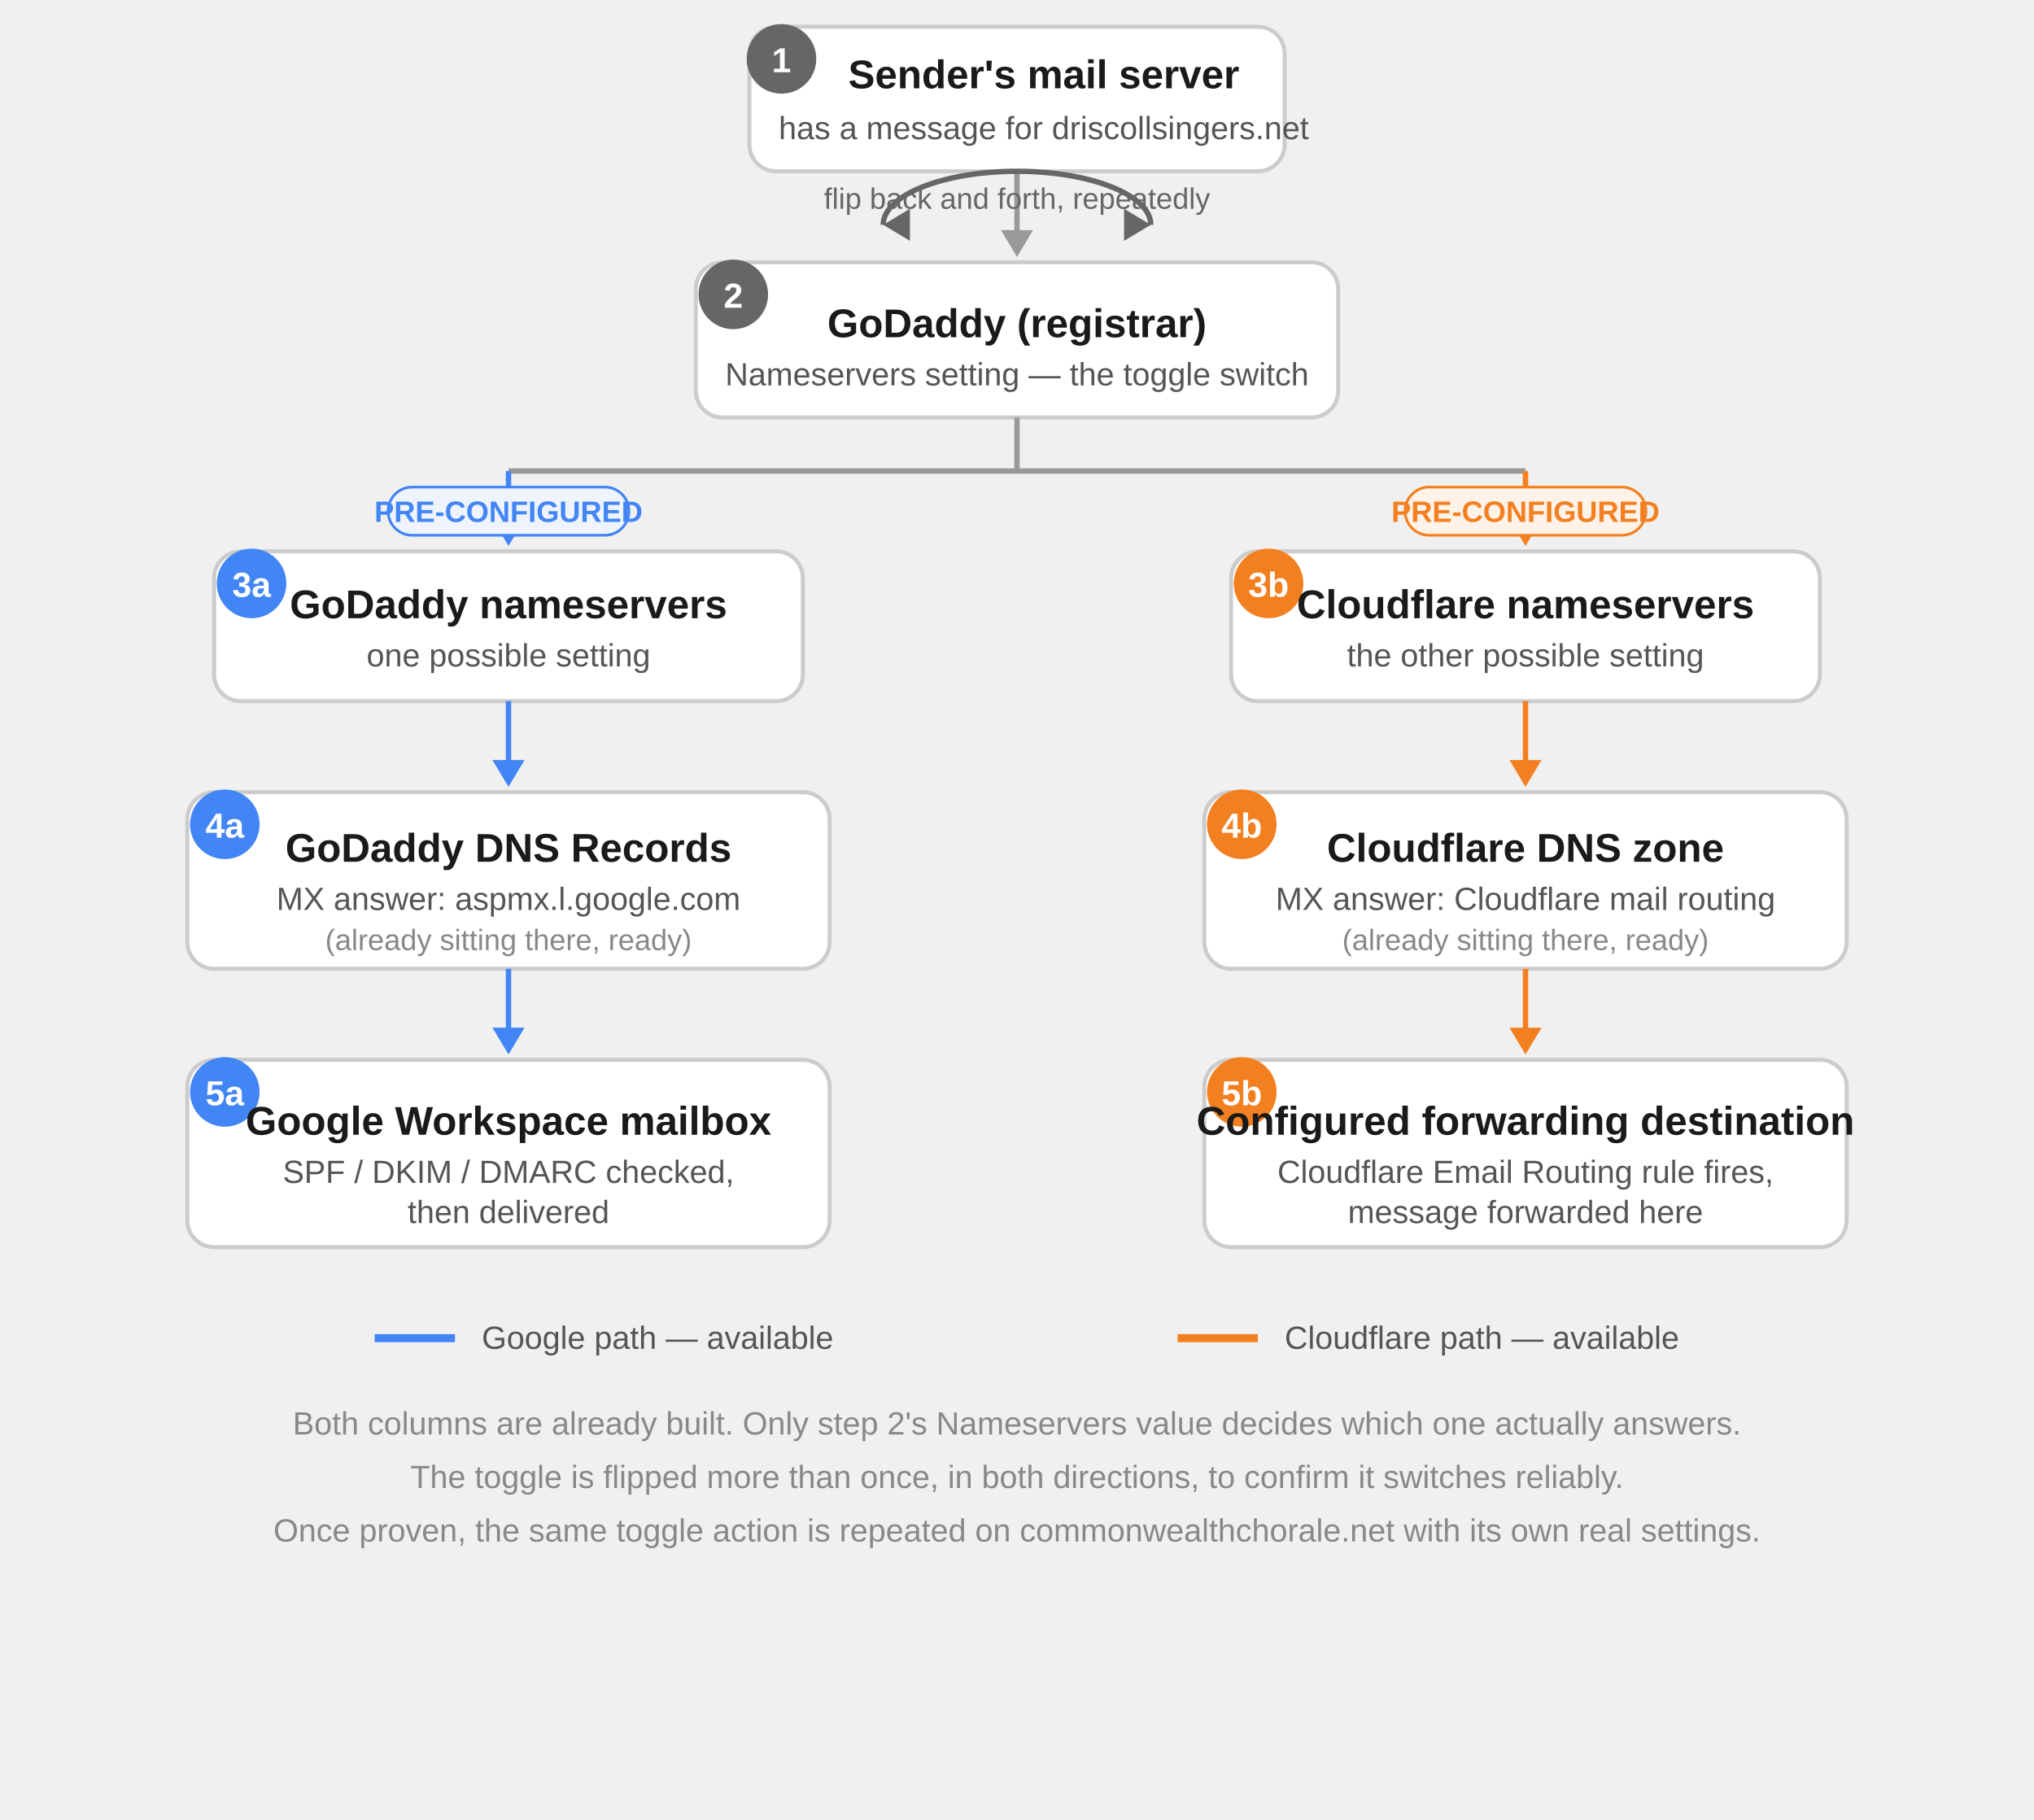
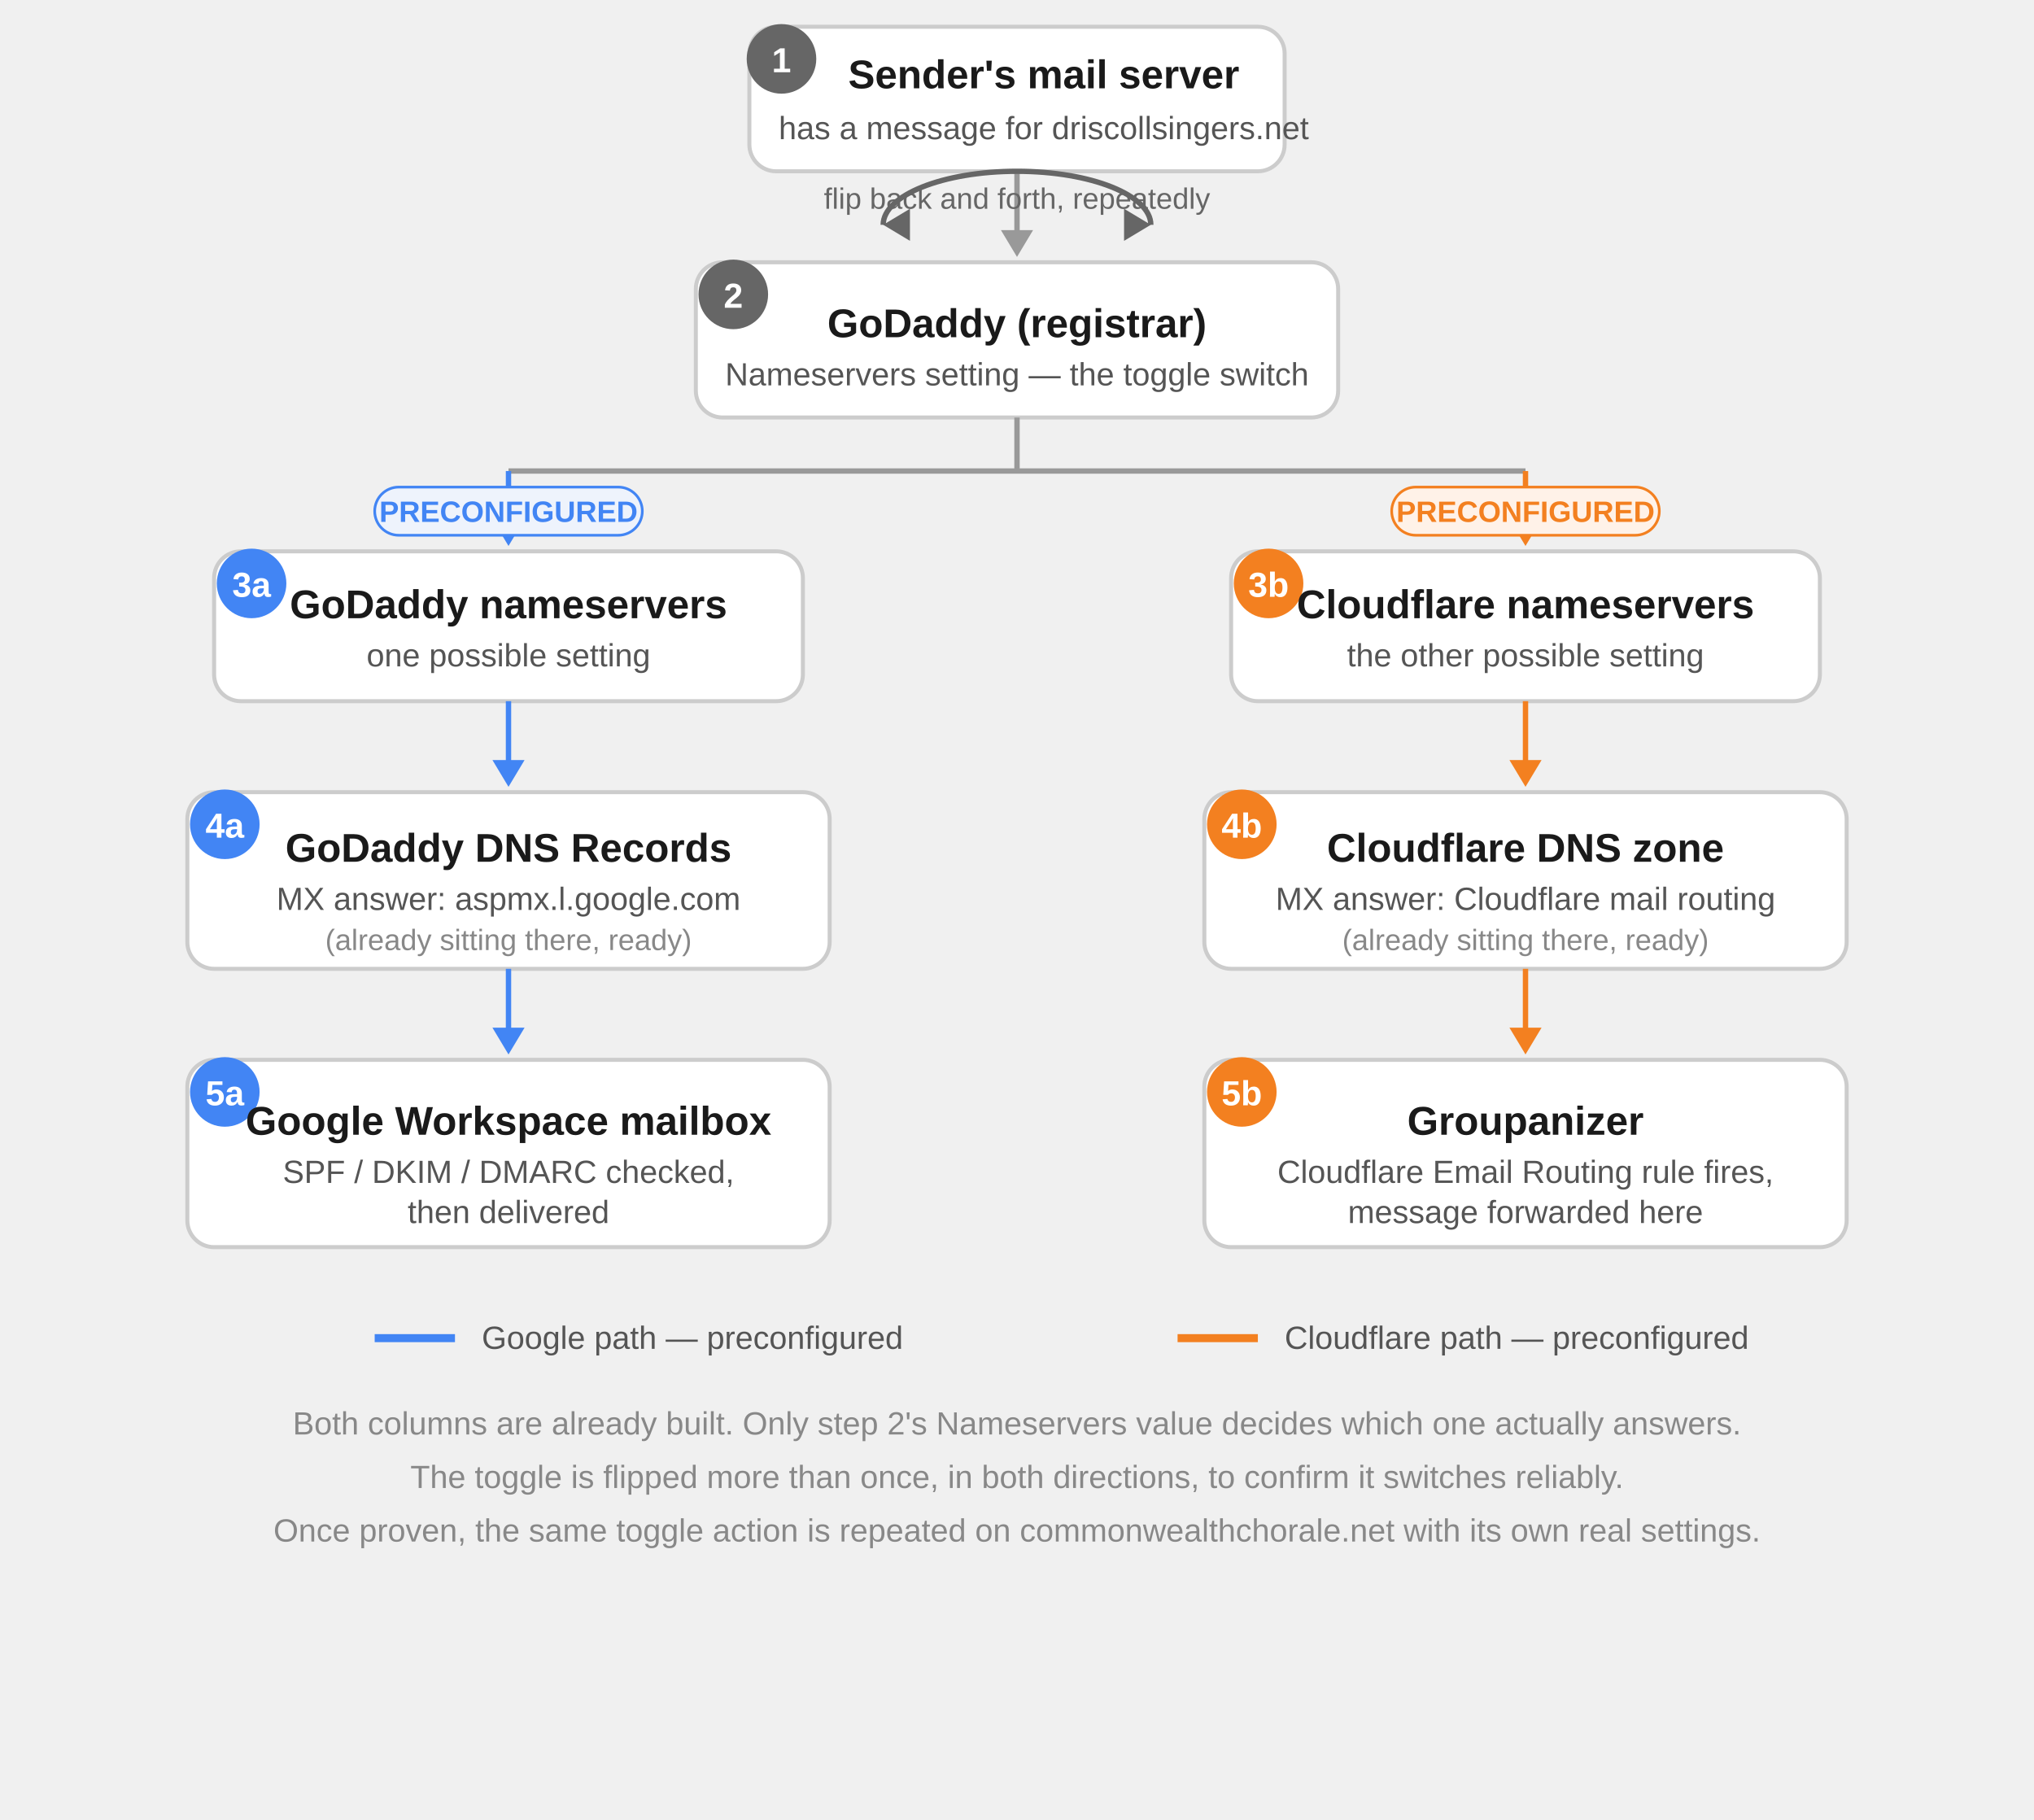
<svg xmlns="http://www.w3.org/2000/svg" viewBox="0 0 760 680" role="img">
  <style>
  text { font-family: Arial, Helvetica, sans-serif; }
  .box { fill: #ffffff; stroke: #cccccc; stroke-width: 1.5; }
  .title { font-size: 15px; fill: #1a1a1a; font-weight: 700; text-anchor: middle; }
  .sub { font-size: 12px; fill: #555555; text-anchor: middle; }
  .muted { font-size: 11px; fill: #888888; text-anchor: middle; }
  .badge { font-size: 13px; font-weight: 700; fill: #ffffff; text-anchor: middle; }
  .tag { font-size: 11px; font-weight: 700; text-anchor: middle; }
  .path-g { stroke: #4285F4; }
  .path-c { stroke: #F38020; }
</style>
  <rect x="280" y="10" width="200" height="54" rx="10" class="box" />
  <circle cx="292" cy="22" r="13" fill="#666666" />
  <text x="292" y="27" class="badge">1</text>
  <text x="390" y="33" class="title" font-size="14">Sender's mail server</text>
  <text x="390" y="52" class="sub">has a message for driscollsingers.net</text>
  <line x1="380" y1="64" x2="380" y2="88" stroke="#999999" stroke-width="2" />
  <polygon points="380,96 374,86 386,86" fill="#999999" />
  <rect x="260" y="98" width="240" height="58" rx="10" class="box" stroke="#666666" stroke-width="2" />
  <circle cx="274" cy="110" r="13" fill="#666666" />
  <text x="274" y="115" class="badge">2</text>
  <text x="380" y="126" class="title" font-size="14">GoDaddy (registrar)</text>
  <text x="380" y="144" class="sub">Nameservers setting — the toggle switch</text>
  <path d="M 330 84 A 50 20 0 0 1 430 84" stroke="#666666" stroke-width="2" fill="none" />
  <polygon points="330,84 340,78 340,90" fill="#666666" />
  <polygon points="430,84 420,78 420,90" fill="#666666" />
  <text x="380" y="78" font-size="11" fill="#666666" text-anchor="middle">flip back and forth, repeatedly</text>
  <line x1="380" y1="156" x2="380" y2="176" stroke="#999999" stroke-width="2" />
  <line x1="190" y1="176" x2="570" y2="176" stroke="#999999" stroke-width="2" />
  <line x1="190" y1="176" x2="190" y2="196" class="path-g" stroke-width="2" />
  <line x1="570" y1="176" x2="570" y2="196" class="path-c" stroke-width="2" />
  <polygon points="190,204 184,194 196,194" fill="#4285F4" />
  <polygon points="570,204 564,194 576,194" fill="#F38020" />
-   <rect x="145" y="182" width="90" height="18" rx="9" fill="#eef3fc" stroke="#4285F4" />
-   <text x="190" y="195" class="tag" fill="#4285F4">PRE-CONFIGURED</text>
-   <rect x="525" y="182" width="90" height="18" rx="9" fill="#fff2e8" stroke="#F38020" />
-   <text x="570" y="195" class="tag" fill="#F38020">PRE-CONFIGURED</text>
+   <rect x="140" y="182" width="100" height="18" rx="9" fill="#eef3fc" stroke="#4285F4" />
+   <text x="190" y="195" class="tag" fill="#4285F4">PRECONFIGURED</text>
+   <rect x="520" y="182" width="100" height="18" rx="9" fill="#fff2e8" stroke="#F38020" />
+   <text x="570" y="195" class="tag" fill="#F38020">PRECONFIGURED</text>
  <rect x="80" y="206" width="220" height="56" rx="10" class="box" stroke="#4285F4" />
  <circle cx="94" cy="218" r="13" fill="#4285F4" />
  <text x="94" y="223" class="badge">3a</text>
  <text x="190" y="231" class="title" font-size="14">GoDaddy nameservers</text>
  <text x="190" y="249" class="sub">one possible setting</text>
  <rect x="460" y="206" width="220" height="56" rx="10" class="box" stroke="#F38020" />
  <circle cx="474" cy="218" r="13" fill="#F38020" />
  <text x="474" y="223" class="badge">3b</text>
  <text x="570" y="231" class="title" font-size="14">Cloudflare nameservers</text>
  <text x="570" y="249" class="sub">the other possible setting</text>
  <line x1="190" y1="262" x2="190" y2="286" class="path-g" stroke-width="2" />
  <polygon points="190,294 184,284 196,284" fill="#4285F4" />
  <line x1="570" y1="262" x2="570" y2="286" class="path-c" stroke-width="2" />
  <polygon points="570,294 564,284 576,284" fill="#F38020" />
  <rect x="70" y="296" width="240" height="66" rx="10" class="box" stroke="#4285F4" />
  <circle cx="84" cy="308" r="13" fill="#4285F4" />
  <text x="84" y="313" class="badge">4a</text>
  <text x="190" y="322" class="title" font-size="14">GoDaddy DNS Records</text>
  <text x="190" y="340" class="sub">MX answer: aspmx.l.google.com</text>
  <text x="190" y="355" class="muted">(already sitting there, ready)</text>
  <rect x="450" y="296" width="240" height="66" rx="10" class="box" stroke="#F38020" />
  <circle cx="464" cy="308" r="13" fill="#F38020" />
  <text x="464" y="313" class="badge">4b</text>
  <text x="570" y="322" class="title" font-size="14">Cloudflare DNS zone</text>
  <text x="570" y="340" class="sub">MX answer: Cloudflare mail routing</text>
  <text x="570" y="355" class="muted">(already sitting there, ready)</text>
  <line x1="190" y1="362" x2="190" y2="386" class="path-g" stroke-width="2" />
  <polygon points="190,394 184,384 196,384" fill="#4285F4" />
  <line x1="570" y1="362" x2="570" y2="386" class="path-c" stroke-width="2" />
  <polygon points="570,394 564,384 576,384" fill="#F38020" />
  <rect x="70" y="396" width="240" height="70" rx="10" class="box" stroke="#4285F4" stroke-width="2" />
  <circle cx="84" cy="408" r="13" fill="#4285F4" />
  <text x="84" y="413" class="badge">5a</text>
  <text x="190" y="424" class="title" font-size="14">Google Workspace mailbox</text>
  <text x="190" y="442" class="sub">SPF / DKIM / DMARC checked,</text>
  <text x="190" y="457" class="sub">then delivered</text>
  <rect x="450" y="396" width="240" height="70" rx="10" class="box" stroke="#F38020" stroke-width="2" />
  <circle cx="464" cy="408" r="13" fill="#F38020" />
  <text x="464" y="413" class="badge">5b</text>
-   <text x="570" y="424" class="title" font-size="14">Configured forwarding destination</text>
+   <text x="570" y="424" class="title" font-size="14">Groupanizer</text>
  <text x="570" y="442" class="sub">Cloudflare Email Routing rule fires,</text>
  <text x="570" y="457" class="sub">message forwarded here</text>
  <line x1="140" y1="500" x2="170" y2="500" stroke="#4285F4" stroke-width="3" />
-   <text x="180" y="504" font-size="12" fill="#555555" text-anchor="start">Google path — available</text>
+   <text x="180" y="504" font-size="12" fill="#555555" text-anchor="start">Google path — preconfigured</text>
  <line x1="440" y1="500" x2="470" y2="500" stroke="#F38020" stroke-width="3" />
-   <text x="480" y="504" font-size="12" fill="#555555" text-anchor="start">Cloudflare path — available</text>
+   <text x="480" y="504" font-size="12" fill="#555555" text-anchor="start">Cloudflare path — preconfigured</text>
  <text x="380" y="536" font-size="12" fill="#888888" text-anchor="middle">Both columns are already built. Only step 2's Nameservers value decides which one actually answers.</text>
  <text x="380" y="556" font-size="12" fill="#888888" text-anchor="middle">The toggle is flipped more than once, in both directions, to confirm it switches reliably.</text>
  <text x="380" y="576" font-size="12" fill="#888888" text-anchor="middle">Once proven, the same toggle action is repeated on commonwealthchorale.net with its own real settings.</text>
</svg>
